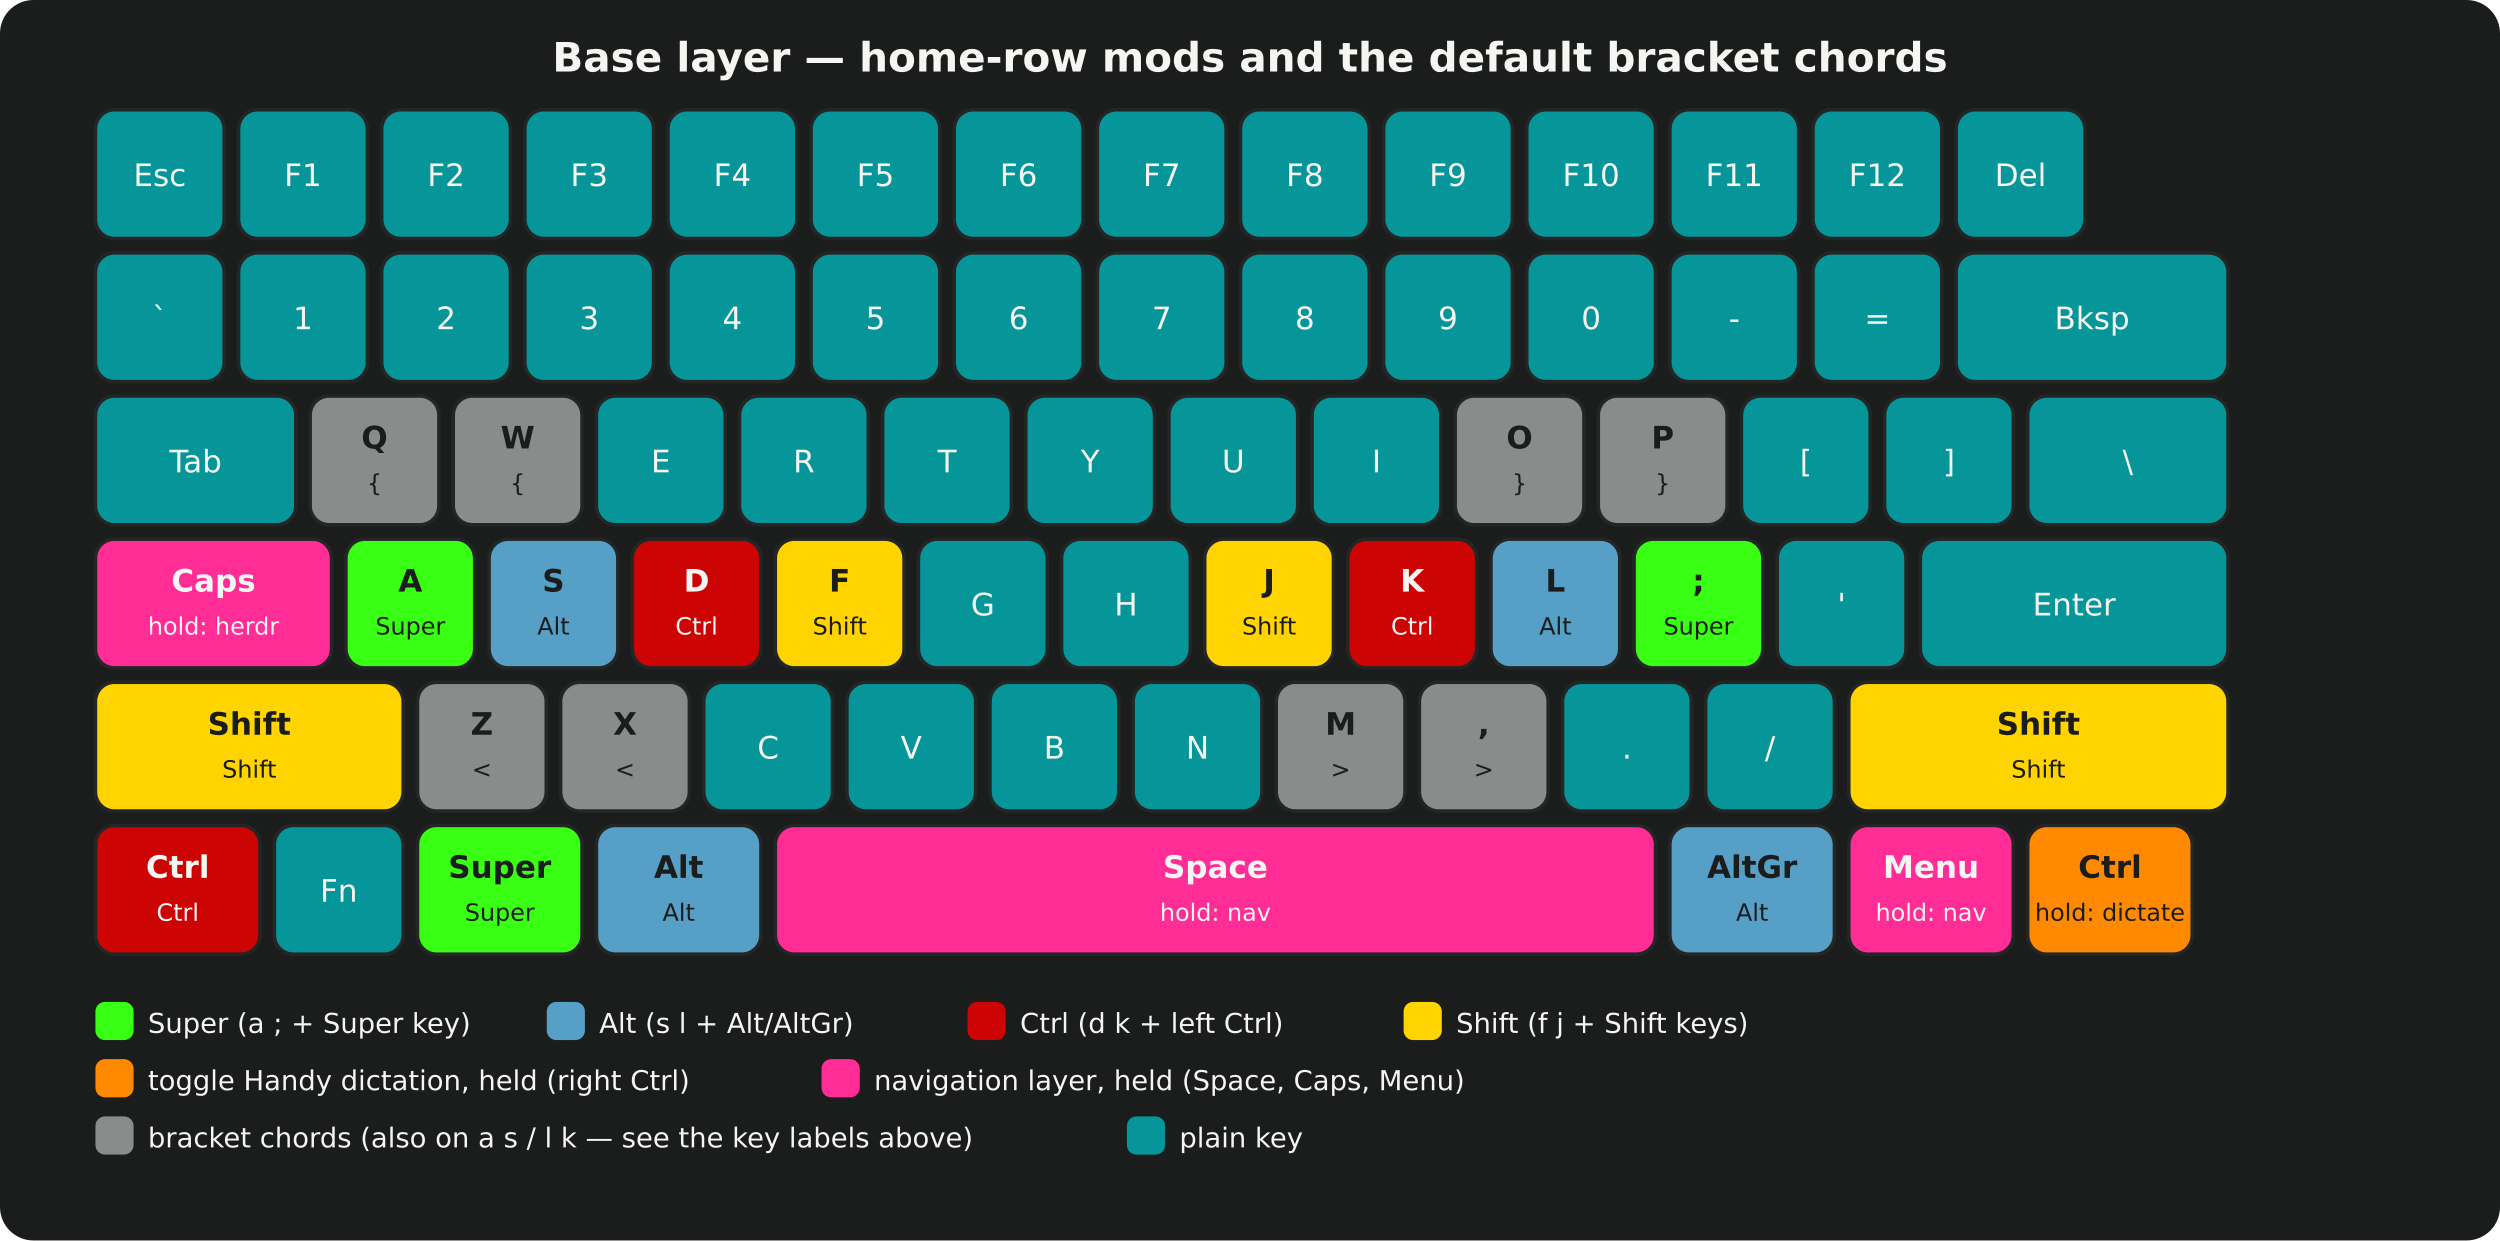
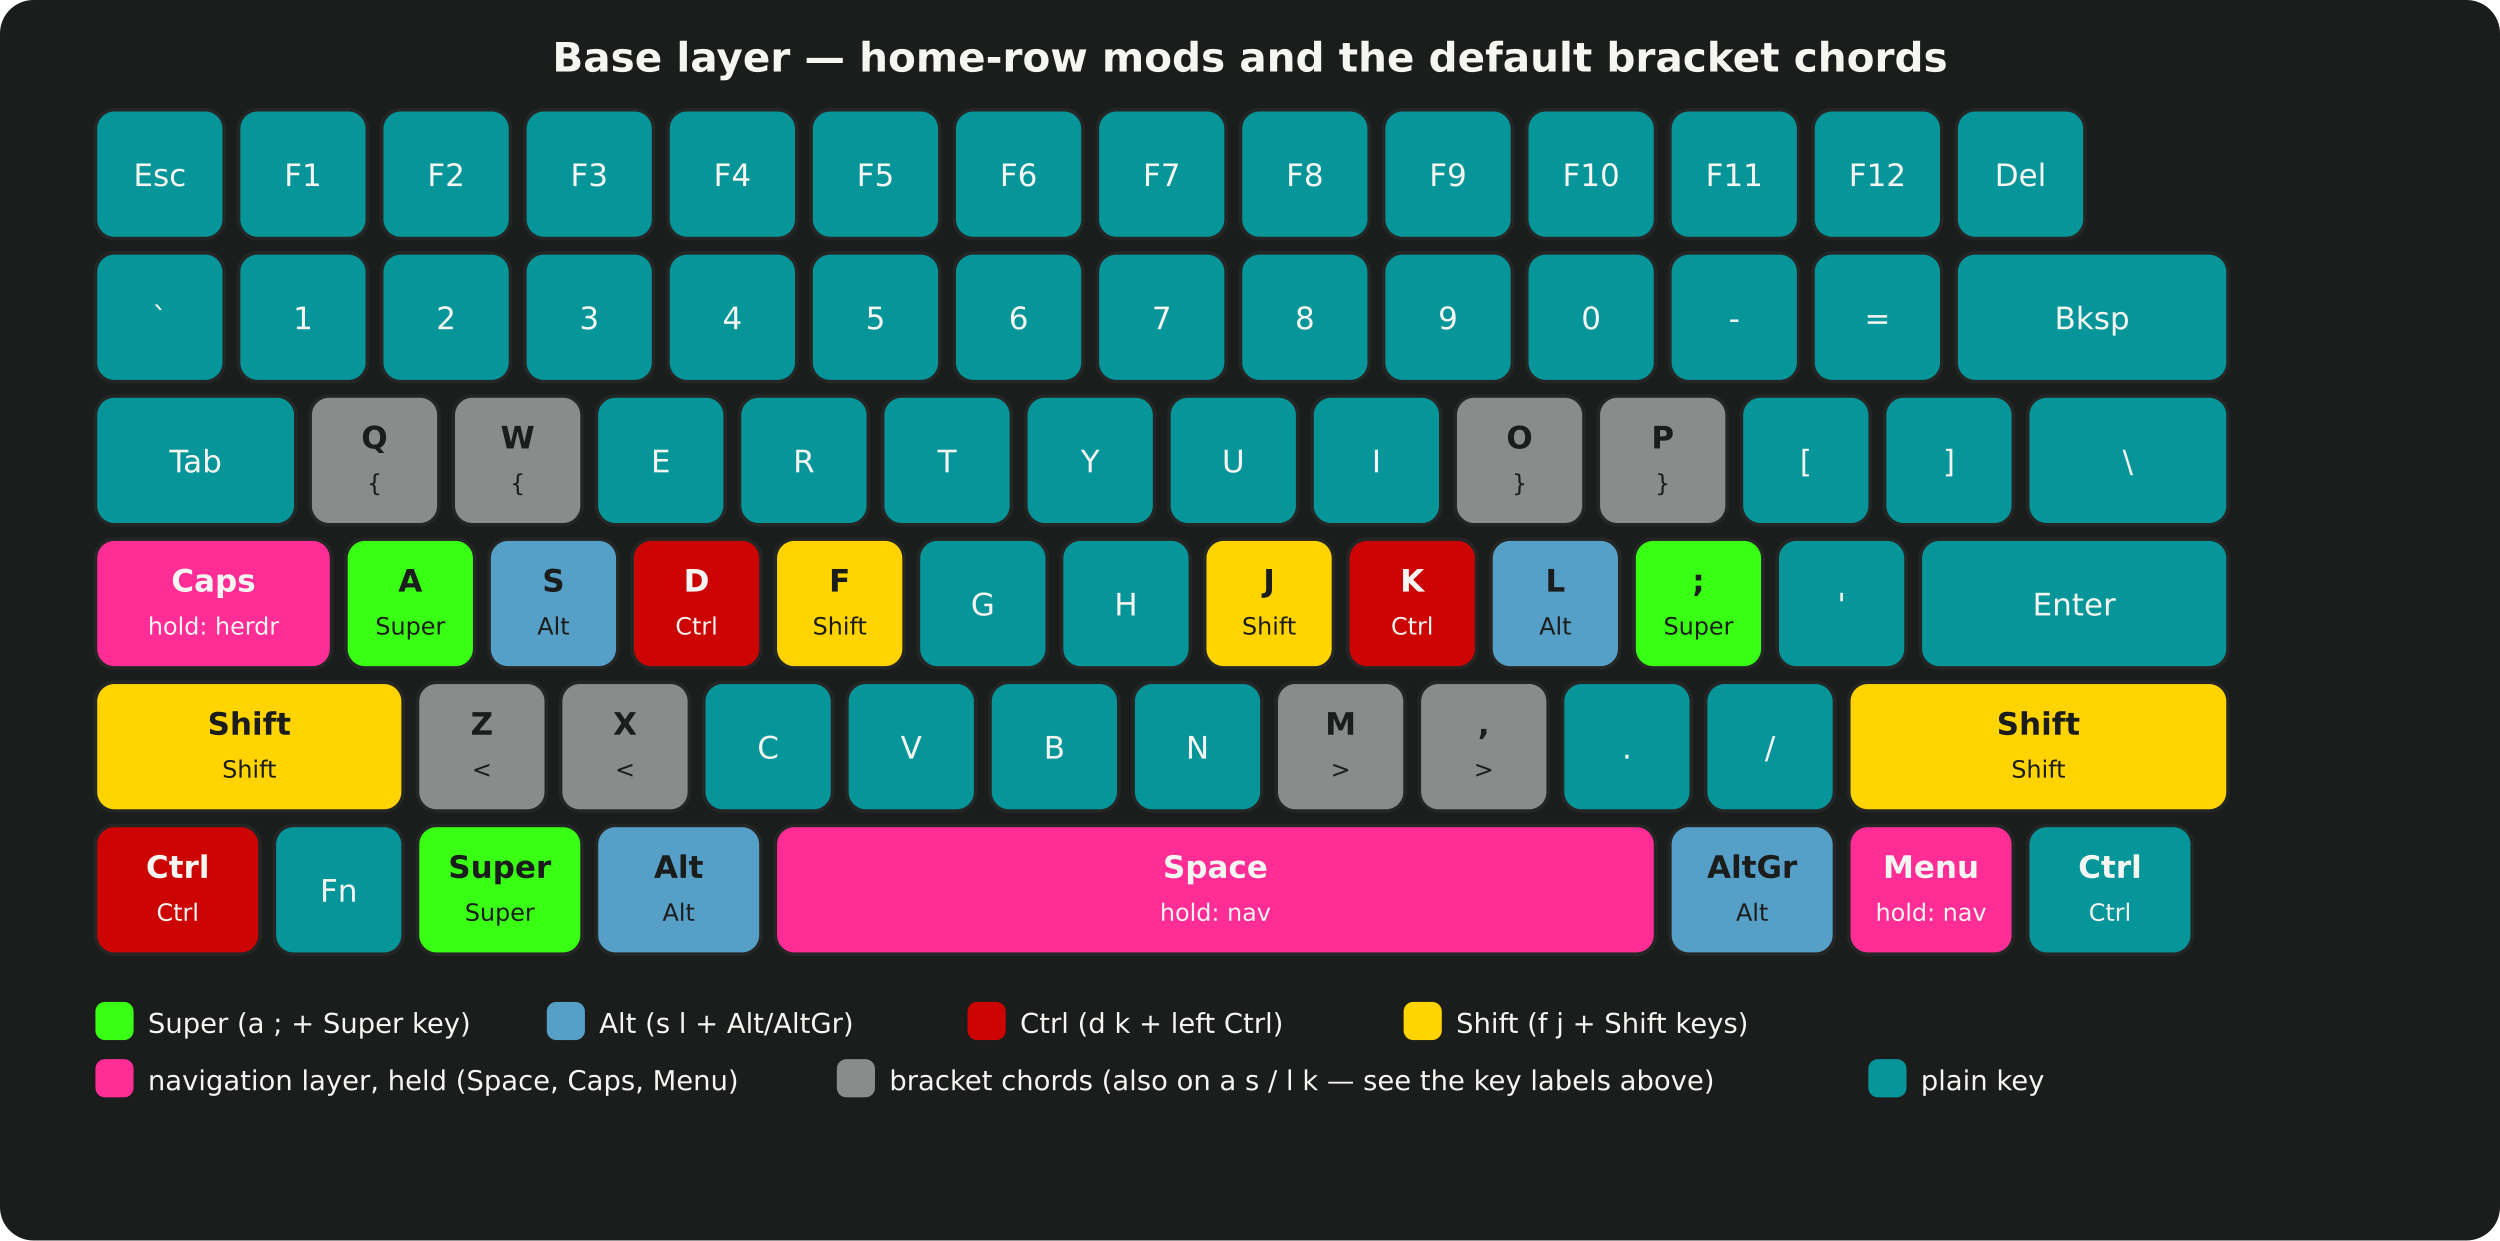
<svg xmlns="http://www.w3.org/2000/svg" width="1048" height="520" viewBox="0 0 1048 520" font-family="Ubuntu, DejaVu Sans, sans-serif">
  <rect width="1048" height="520" rx="14" fill="#1B1C1C" />
  <text x="524.0" y="30" text-anchor="middle" fill="#F5F5F2" font-size="17" font-weight="bold">Base layer — home-row mods and the default bracket chords</text>
  <rect x="40.0" y="46" width="54.0" height="54" rx="8" fill="#06969A" stroke="#242525" stroke-width="1.5" />
  <text x="67.0" y="78.0" text-anchor="middle" fill="#F5F5F2" font-size="13">Esc</text>
  <rect x="100.0" y="46" width="54.0" height="54" rx="8" fill="#06969A" stroke="#242525" stroke-width="1.5" />
  <text x="127.0" y="78.0" text-anchor="middle" fill="#F5F5F2" font-size="13">F1</text>
  <rect x="160.0" y="46" width="54.0" height="54" rx="8" fill="#06969A" stroke="#242525" stroke-width="1.5" />
  <text x="187.0" y="78.0" text-anchor="middle" fill="#F5F5F2" font-size="13">F2</text>
  <rect x="220.0" y="46" width="54.0" height="54" rx="8" fill="#06969A" stroke="#242525" stroke-width="1.5" />
  <text x="247.0" y="78.0" text-anchor="middle" fill="#F5F5F2" font-size="13">F3</text>
  <rect x="280.0" y="46" width="54.0" height="54" rx="8" fill="#06969A" stroke="#242525" stroke-width="1.5" />
  <text x="307.0" y="78.0" text-anchor="middle" fill="#F5F5F2" font-size="13">F4</text>
  <rect x="340.0" y="46" width="54.0" height="54" rx="8" fill="#06969A" stroke="#242525" stroke-width="1.5" />
  <text x="367.0" y="78.0" text-anchor="middle" fill="#F5F5F2" font-size="13">F5</text>
  <rect x="400.0" y="46" width="54.0" height="54" rx="8" fill="#06969A" stroke="#242525" stroke-width="1.5" />
  <text x="427.0" y="78.0" text-anchor="middle" fill="#F5F5F2" font-size="13">F6</text>
  <rect x="460.0" y="46" width="54.0" height="54" rx="8" fill="#06969A" stroke="#242525" stroke-width="1.5" />
  <text x="487.0" y="78.0" text-anchor="middle" fill="#F5F5F2" font-size="13">F7</text>
  <rect x="520.0" y="46" width="54.0" height="54" rx="8" fill="#06969A" stroke="#242525" stroke-width="1.5" />
  <text x="547.0" y="78.0" text-anchor="middle" fill="#F5F5F2" font-size="13">F8</text>
  <rect x="580.0" y="46" width="54.0" height="54" rx="8" fill="#06969A" stroke="#242525" stroke-width="1.5" />
  <text x="607.0" y="78.0" text-anchor="middle" fill="#F5F5F2" font-size="13">F9</text>
  <rect x="640.0" y="46" width="54.0" height="54" rx="8" fill="#06969A" stroke="#242525" stroke-width="1.5" />
  <text x="667.0" y="78.0" text-anchor="middle" fill="#F5F5F2" font-size="13">F10</text>
  <rect x="700.0" y="46" width="54.0" height="54" rx="8" fill="#06969A" stroke="#242525" stroke-width="1.5" />
  <text x="727.0" y="78.0" text-anchor="middle" fill="#F5F5F2" font-size="13">F11</text>
  <rect x="760.0" y="46" width="54.0" height="54" rx="8" fill="#06969A" stroke="#242525" stroke-width="1.5" />
  <text x="787.0" y="78.0" text-anchor="middle" fill="#F5F5F2" font-size="13">F12</text>
  <rect x="820.0" y="46" width="54.0" height="54" rx="8" fill="#06969A" stroke="#242525" stroke-width="1.5" />
  <text x="847.0" y="78.0" text-anchor="middle" fill="#F5F5F2" font-size="13">Del</text>
  <rect x="40.0" y="106" width="54.0" height="54" rx="8" fill="#06969A" stroke="#242525" stroke-width="1.5" />
  <text x="67.0" y="138.0" text-anchor="middle" fill="#F5F5F2" font-size="13">`</text>
  <rect x="100.0" y="106" width="54.0" height="54" rx="8" fill="#06969A" stroke="#242525" stroke-width="1.5" />
  <text x="127.0" y="138.0" text-anchor="middle" fill="#F5F5F2" font-size="13">1</text>
  <rect x="160.0" y="106" width="54.0" height="54" rx="8" fill="#06969A" stroke="#242525" stroke-width="1.5" />
  <text x="187.0" y="138.0" text-anchor="middle" fill="#F5F5F2" font-size="13">2</text>
  <rect x="220.0" y="106" width="54.0" height="54" rx="8" fill="#06969A" stroke="#242525" stroke-width="1.5" />
  <text x="247.0" y="138.0" text-anchor="middle" fill="#F5F5F2" font-size="13">3</text>
  <rect x="280.0" y="106" width="54.0" height="54" rx="8" fill="#06969A" stroke="#242525" stroke-width="1.5" />
  <text x="307.0" y="138.0" text-anchor="middle" fill="#F5F5F2" font-size="13">4</text>
  <rect x="340.0" y="106" width="54.0" height="54" rx="8" fill="#06969A" stroke="#242525" stroke-width="1.5" />
  <text x="367.0" y="138.0" text-anchor="middle" fill="#F5F5F2" font-size="13">5</text>
  <rect x="400.0" y="106" width="54.0" height="54" rx="8" fill="#06969A" stroke="#242525" stroke-width="1.5" />
  <text x="427.0" y="138.0" text-anchor="middle" fill="#F5F5F2" font-size="13">6</text>
  <rect x="460.0" y="106" width="54.0" height="54" rx="8" fill="#06969A" stroke="#242525" stroke-width="1.5" />
  <text x="487.0" y="138.0" text-anchor="middle" fill="#F5F5F2" font-size="13">7</text>
  <rect x="520.0" y="106" width="54.0" height="54" rx="8" fill="#06969A" stroke="#242525" stroke-width="1.5" />
  <text x="547.0" y="138.0" text-anchor="middle" fill="#F5F5F2" font-size="13">8</text>
  <rect x="580.0" y="106" width="54.0" height="54" rx="8" fill="#06969A" stroke="#242525" stroke-width="1.5" />
  <text x="607.0" y="138.0" text-anchor="middle" fill="#F5F5F2" font-size="13">9</text>
  <rect x="640.0" y="106" width="54.0" height="54" rx="8" fill="#06969A" stroke="#242525" stroke-width="1.5" />
  <text x="667.0" y="138.0" text-anchor="middle" fill="#F5F5F2" font-size="13">0</text>
  <rect x="700.0" y="106" width="54.0" height="54" rx="8" fill="#06969A" stroke="#242525" stroke-width="1.5" />
  <text x="727.0" y="138.0" text-anchor="middle" fill="#F5F5F2" font-size="13">-</text>
  <rect x="760.0" y="106" width="54.0" height="54" rx="8" fill="#06969A" stroke="#242525" stroke-width="1.5" />
  <text x="787.0" y="138.0" text-anchor="middle" fill="#F5F5F2" font-size="13">=</text>
  <rect x="820.0" y="106" width="114.0" height="54" rx="8" fill="#06969A" stroke="#242525" stroke-width="1.5" />
  <text x="877.0" y="138.0" text-anchor="middle" fill="#F5F5F2" font-size="13">Bksp</text>
  <rect x="40.0" y="166" width="84.0" height="54" rx="8" fill="#06969A" stroke="#242525" stroke-width="1.5" />
  <text x="82.0" y="198.0" text-anchor="middle" fill="#F5F5F2" font-size="13">Tab</text>
  <rect x="130.0" y="166" width="54.0" height="54" rx="8" fill="#8A8B8B" stroke="#242525" stroke-width="1.5" />
  <text x="157.0" y="188" text-anchor="middle" fill="#1B1C1C" font-size="13" font-weight="bold">Q</text>
  <text x="157.0" y="206" text-anchor="middle" fill="#1B1C1C" font-size="10">{</text>
  <rect x="190.0" y="166" width="54.0" height="54" rx="8" fill="#8A8B8B" stroke="#242525" stroke-width="1.5" />
  <text x="217.0" y="188" text-anchor="middle" fill="#1B1C1C" font-size="13" font-weight="bold">W</text>
  <text x="217.0" y="206" text-anchor="middle" fill="#1B1C1C" font-size="10">{</text>
  <rect x="250.0" y="166" width="54.0" height="54" rx="8" fill="#06969A" stroke="#242525" stroke-width="1.5" />
  <text x="277.0" y="198.0" text-anchor="middle" fill="#F5F5F2" font-size="13">E</text>
  <rect x="310.0" y="166" width="54.0" height="54" rx="8" fill="#06969A" stroke="#242525" stroke-width="1.5" />
  <text x="337.0" y="198.0" text-anchor="middle" fill="#F5F5F2" font-size="13">R</text>
  <rect x="370.0" y="166" width="54.0" height="54" rx="8" fill="#06969A" stroke="#242525" stroke-width="1.5" />
  <text x="397.0" y="198.0" text-anchor="middle" fill="#F5F5F2" font-size="13">T</text>
  <rect x="430.0" y="166" width="54.0" height="54" rx="8" fill="#06969A" stroke="#242525" stroke-width="1.5" />
  <text x="457.0" y="198.0" text-anchor="middle" fill="#F5F5F2" font-size="13">Y</text>
  <rect x="490.0" y="166" width="54.0" height="54" rx="8" fill="#06969A" stroke="#242525" stroke-width="1.5" />
  <text x="517.0" y="198.0" text-anchor="middle" fill="#F5F5F2" font-size="13">U</text>
  <rect x="550.0" y="166" width="54.0" height="54" rx="8" fill="#06969A" stroke="#242525" stroke-width="1.5" />
  <text x="577.0" y="198.0" text-anchor="middle" fill="#F5F5F2" font-size="13">I</text>
  <rect x="610.0" y="166" width="54.0" height="54" rx="8" fill="#8A8B8B" stroke="#242525" stroke-width="1.5" />
  <text x="637.0" y="188" text-anchor="middle" fill="#1B1C1C" font-size="13" font-weight="bold">O</text>
  <text x="637.0" y="206" text-anchor="middle" fill="#1B1C1C" font-size="10">}</text>
  <rect x="670.0" y="166" width="54.0" height="54" rx="8" fill="#8A8B8B" stroke="#242525" stroke-width="1.5" />
  <text x="697.0" y="188" text-anchor="middle" fill="#1B1C1C" font-size="13" font-weight="bold">P</text>
  <text x="697.0" y="206" text-anchor="middle" fill="#1B1C1C" font-size="10">}</text>
  <rect x="730.0" y="166" width="54.0" height="54" rx="8" fill="#06969A" stroke="#242525" stroke-width="1.5" />
  <text x="757.0" y="198.0" text-anchor="middle" fill="#F5F5F2" font-size="13">[</text>
  <rect x="790.0" y="166" width="54.0" height="54" rx="8" fill="#06969A" stroke="#242525" stroke-width="1.5" />
  <text x="817.0" y="198.0" text-anchor="middle" fill="#F5F5F2" font-size="13">]</text>
  <rect x="850.0" y="166" width="84.0" height="54" rx="8" fill="#06969A" stroke="#242525" stroke-width="1.5" />
  <text x="892.0" y="198.0" text-anchor="middle" fill="#F5F5F2" font-size="13">\</text>
  <rect x="40.0" y="226" width="99.0" height="54" rx="8" fill="#FF2D95" stroke="#242525" stroke-width="1.5" />
  <text x="89.5" y="248" text-anchor="middle" fill="#F5F5F2" font-size="13" font-weight="bold">Caps</text>
  <text x="89.5" y="266" text-anchor="middle" fill="#F5F5F2" font-size="10">hold: herdr</text>
  <rect x="145.0" y="226" width="54.0" height="54" rx="8" fill="#39FF14" stroke="#242525" stroke-width="1.5" />
  <text x="172.0" y="248" text-anchor="middle" fill="#1B1C1C" font-size="13" font-weight="bold">A</text>
  <text x="172.0" y="266" text-anchor="middle" fill="#1B1C1C" font-size="10">Super</text>
  <rect x="205.0" y="226" width="54.0" height="54" rx="8" fill="#569FC6" stroke="#242525" stroke-width="1.5" />
  <text x="232.0" y="248" text-anchor="middle" fill="#1B1C1C" font-size="13" font-weight="bold">S</text>
  <text x="232.0" y="266" text-anchor="middle" fill="#1B1C1C" font-size="10">Alt</text>
  <rect x="265.0" y="226" width="54.0" height="54" rx="8" fill="#CC0403" stroke="#242525" stroke-width="1.5" />
  <text x="292.0" y="248" text-anchor="middle" fill="#F5F5F2" font-size="13" font-weight="bold">D</text>
  <text x="292.0" y="266" text-anchor="middle" fill="#F5F5F2" font-size="10">Ctrl</text>
  <rect x="325.0" y="226" width="54.0" height="54" rx="8" fill="#FFD400" stroke="#242525" stroke-width="1.5" />
  <text x="352.0" y="248" text-anchor="middle" fill="#1B1C1C" font-size="13" font-weight="bold">F</text>
  <text x="352.0" y="266" text-anchor="middle" fill="#1B1C1C" font-size="10">Shift</text>
  <rect x="385.0" y="226" width="54.0" height="54" rx="8" fill="#06969A" stroke="#242525" stroke-width="1.5" />
  <text x="412.0" y="258.0" text-anchor="middle" fill="#F5F5F2" font-size="13">G</text>
  <rect x="445.0" y="226" width="54.0" height="54" rx="8" fill="#06969A" stroke="#242525" stroke-width="1.5" />
  <text x="472.0" y="258.0" text-anchor="middle" fill="#F5F5F2" font-size="13">H</text>
  <rect x="505.0" y="226" width="54.0" height="54" rx="8" fill="#FFD400" stroke="#242525" stroke-width="1.5" />
  <text x="532.0" y="248" text-anchor="middle" fill="#1B1C1C" font-size="13" font-weight="bold">J</text>
  <text x="532.0" y="266" text-anchor="middle" fill="#1B1C1C" font-size="10">Shift</text>
  <rect x="565.0" y="226" width="54.0" height="54" rx="8" fill="#CC0403" stroke="#242525" stroke-width="1.5" />
  <text x="592.0" y="248" text-anchor="middle" fill="#F5F5F2" font-size="13" font-weight="bold">K</text>
  <text x="592.0" y="266" text-anchor="middle" fill="#F5F5F2" font-size="10">Ctrl</text>
  <rect x="625.0" y="226" width="54.0" height="54" rx="8" fill="#569FC6" stroke="#242525" stroke-width="1.5" />
  <text x="652.0" y="248" text-anchor="middle" fill="#1B1C1C" font-size="13" font-weight="bold">L</text>
  <text x="652.0" y="266" text-anchor="middle" fill="#1B1C1C" font-size="10">Alt</text>
  <rect x="685.0" y="226" width="54.0" height="54" rx="8" fill="#39FF14" stroke="#242525" stroke-width="1.5" />
  <text x="712.0" y="248" text-anchor="middle" fill="#1B1C1C" font-size="13" font-weight="bold">;</text>
  <text x="712.0" y="266" text-anchor="middle" fill="#1B1C1C" font-size="10">Super</text>
  <rect x="745.0" y="226" width="54.0" height="54" rx="8" fill="#06969A" stroke="#242525" stroke-width="1.5" />
  <text x="772.0" y="258.0" text-anchor="middle" fill="#F5F5F2" font-size="13">'</text>
  <rect x="805.0" y="226" width="129.0" height="54" rx="8" fill="#06969A" stroke="#242525" stroke-width="1.5" />
  <text x="869.5" y="258.0" text-anchor="middle" fill="#F5F5F2" font-size="13">Enter</text>
  <rect x="40.0" y="286" width="129.0" height="54" rx="8" fill="#FFD400" stroke="#242525" stroke-width="1.5" />
  <text x="104.5" y="308" text-anchor="middle" fill="#1B1C1C" font-size="13" font-weight="bold">Shift</text>
  <text x="104.5" y="326" text-anchor="middle" fill="#1B1C1C" font-size="10">Shift</text>
  <rect x="175.0" y="286" width="54.0" height="54" rx="8" fill="#8A8B8B" stroke="#242525" stroke-width="1.5" />
  <text x="202.0" y="308" text-anchor="middle" fill="#1B1C1C" font-size="13" font-weight="bold">Z</text>
  <text x="202.0" y="326" text-anchor="middle" fill="#1B1C1C" font-size="10">&lt;</text>
  <rect x="235.0" y="286" width="54.0" height="54" rx="8" fill="#8A8B8B" stroke="#242525" stroke-width="1.5" />
  <text x="262.0" y="308" text-anchor="middle" fill="#1B1C1C" font-size="13" font-weight="bold">X</text>
  <text x="262.0" y="326" text-anchor="middle" fill="#1B1C1C" font-size="10">&lt;</text>
  <rect x="295.0" y="286" width="54.0" height="54" rx="8" fill="#06969A" stroke="#242525" stroke-width="1.5" />
  <text x="322.0" y="318.0" text-anchor="middle" fill="#F5F5F2" font-size="13">C</text>
  <rect x="355.0" y="286" width="54.0" height="54" rx="8" fill="#06969A" stroke="#242525" stroke-width="1.5" />
  <text x="382.0" y="318.0" text-anchor="middle" fill="#F5F5F2" font-size="13">V</text>
  <rect x="415.0" y="286" width="54.0" height="54" rx="8" fill="#06969A" stroke="#242525" stroke-width="1.5" />
  <text x="442.0" y="318.0" text-anchor="middle" fill="#F5F5F2" font-size="13">B</text>
  <rect x="475.0" y="286" width="54.0" height="54" rx="8" fill="#06969A" stroke="#242525" stroke-width="1.5" />
  <text x="502.0" y="318.0" text-anchor="middle" fill="#F5F5F2" font-size="13">N</text>
  <rect x="535.0" y="286" width="54.0" height="54" rx="8" fill="#8A8B8B" stroke="#242525" stroke-width="1.5" />
  <text x="562.0" y="308" text-anchor="middle" fill="#1B1C1C" font-size="13" font-weight="bold">M</text>
  <text x="562.0" y="326" text-anchor="middle" fill="#1B1C1C" font-size="10">&gt;</text>
  <rect x="595.0" y="286" width="54.0" height="54" rx="8" fill="#8A8B8B" stroke="#242525" stroke-width="1.5" />
  <text x="622.0" y="308" text-anchor="middle" fill="#1B1C1C" font-size="13" font-weight="bold">,</text>
  <text x="622.0" y="326" text-anchor="middle" fill="#1B1C1C" font-size="10">&gt;</text>
  <rect x="655.0" y="286" width="54.0" height="54" rx="8" fill="#06969A" stroke="#242525" stroke-width="1.5" />
  <text x="682.0" y="318.0" text-anchor="middle" fill="#F5F5F2" font-size="13">.</text>
  <rect x="715.0" y="286" width="54.0" height="54" rx="8" fill="#06969A" stroke="#242525" stroke-width="1.5" />
  <text x="742.0" y="318.0" text-anchor="middle" fill="#F5F5F2" font-size="13">/</text>
  <rect x="775.0" y="286" width="159.0" height="54" rx="8" fill="#FFD400" stroke="#242525" stroke-width="1.5" />
  <text x="854.5" y="308" text-anchor="middle" fill="#1B1C1C" font-size="13" font-weight="bold">Shift</text>
  <text x="854.5" y="326" text-anchor="middle" fill="#1B1C1C" font-size="10">Shift</text>
  <rect x="40.0" y="346" width="69.0" height="54" rx="8" fill="#CC0403" stroke="#242525" stroke-width="1.5" />
  <text x="74.5" y="368" text-anchor="middle" fill="#F5F5F2" font-size="13" font-weight="bold">Ctrl</text>
  <text x="74.5" y="386" text-anchor="middle" fill="#F5F5F2" font-size="10">Ctrl</text>
  <rect x="115.0" y="346" width="54.0" height="54" rx="8" fill="#06969A" stroke="#242525" stroke-width="1.5" />
  <text x="142.0" y="378.0" text-anchor="middle" fill="#F5F5F2" font-size="13">Fn</text>
  <rect x="175.0" y="346" width="69.0" height="54" rx="8" fill="#39FF14" stroke="#242525" stroke-width="1.5" />
  <text x="209.5" y="368" text-anchor="middle" fill="#1B1C1C" font-size="13" font-weight="bold">Super</text>
  <text x="209.5" y="386" text-anchor="middle" fill="#1B1C1C" font-size="10">Super</text>
  <rect x="250.0" y="346" width="69.0" height="54" rx="8" fill="#569FC6" stroke="#242525" stroke-width="1.5" />
  <text x="284.5" y="368" text-anchor="middle" fill="#1B1C1C" font-size="13" font-weight="bold">Alt</text>
  <text x="284.5" y="386" text-anchor="middle" fill="#1B1C1C" font-size="10">Alt</text>
  <rect x="325.0" y="346" width="369.0" height="54" rx="8" fill="#FF2D95" stroke="#242525" stroke-width="1.5" />
  <text x="509.5" y="368" text-anchor="middle" fill="#F5F5F2" font-size="13" font-weight="bold">Space</text>
  <text x="509.5" y="386" text-anchor="middle" fill="#F5F5F2" font-size="10">hold: nav</text>
  <rect x="700.0" y="346" width="69.0" height="54" rx="8" fill="#569FC6" stroke="#242525" stroke-width="1.5" />
  <text x="734.5" y="368" text-anchor="middle" fill="#1B1C1C" font-size="13" font-weight="bold">AltGr</text>
  <text x="734.5" y="386" text-anchor="middle" fill="#1B1C1C" font-size="10">Alt</text>
  <rect x="775.0" y="346" width="69.0" height="54" rx="8" fill="#FF2D95" stroke="#242525" stroke-width="1.5" />
  <text x="809.5" y="368" text-anchor="middle" fill="#F5F5F2" font-size="13" font-weight="bold">Menu</text>
  <text x="809.5" y="386" text-anchor="middle" fill="#F5F5F2" font-size="10">hold: nav</text>
-   <rect x="850.0" y="346" width="69.0" height="54" rx="8" fill="#FF8A00" stroke="#242525" stroke-width="1.5" />
-   <text x="884.5" y="368" text-anchor="middle" fill="#1B1C1C" font-size="13" font-weight="bold">Ctrl</text>
-   <text x="884.5" y="386" text-anchor="middle" fill="#1B1C1C" font-size="10">hold: dictate</text>
+   <rect x="850.0" y="346" width="69.0" height="54" rx="8" fill="#06969A" stroke="#242525" stroke-width="1.5" />
+   <text x="884.5" y="368" text-anchor="middle" fill="#F5F5F2" font-size="13" font-weight="bold">Ctrl</text>
+   <text x="884.5" y="386" text-anchor="middle" fill="#F5F5F2" font-size="10">Ctrl</text>
  <rect x="40.0" y="420" width="16" height="16" rx="4" fill="#39FF14" />
  <text x="62.0" y="433" fill="#F5F5F2" font-size="11.5">Super (a ; + Super key)</text>
  <rect x="229.2" y="420" width="16" height="16" rx="4" fill="#569FC6" />
  <text x="251.2" y="433" fill="#F5F5F2" font-size="11.5">Alt (s l + Alt/AltGr)</text>
  <rect x="405.6" y="420" width="16" height="16" rx="4" fill="#CC0403" />
  <text x="427.6" y="433" fill="#F5F5F2" font-size="11.5">Ctrl (d k + left Ctrl)</text>
  <rect x="588.4" y="420" width="16" height="16" rx="4" fill="#FFD400" />
  <text x="610.4" y="433" fill="#F5F5F2" font-size="11.5">Shift (f j + Shift keys)</text>
-   <rect x="40.0" y="444" width="16" height="16" rx="4" fill="#FF8A00" />
-   <text x="62.0" y="457" fill="#F5F5F2" font-size="11.5">toggle Handy dictation, held (right Ctrl)</text>
-   <rect x="344.4" y="444" width="16" height="16" rx="4" fill="#FF2D95" />
-   <text x="366.4" y="457" fill="#F5F5F2" font-size="11.5">navigation layer, held (Space, Caps, Menu)</text>
-   <rect x="40.0" y="468" width="16" height="16" rx="4" fill="#8A8B8B" />
-   <text x="62.0" y="481" fill="#F5F5F2" font-size="11.5">bracket chords (also on a s / l k — see the key labels above)</text>
-   <rect x="472.4" y="468" width="16" height="16" rx="4" fill="#06969A" />
-   <text x="494.4" y="481" fill="#F5F5F2" font-size="11.5">plain key</text>
+   <rect x="40.0" y="444" width="16" height="16" rx="4" fill="#FF2D95" />
+   <text x="62.0" y="457" fill="#F5F5F2" font-size="11.5">navigation layer, held (Space, Caps, Menu)</text>
+   <rect x="350.8" y="444" width="16" height="16" rx="4" fill="#8A8B8B" />
+   <text x="372.8" y="457" fill="#F5F5F2" font-size="11.5">bracket chords (also on a s / l k — see the key labels above)</text>
+   <rect x="783.2" y="444" width="16" height="16" rx="4" fill="#06969A" />
+   <text x="805.2" y="457" fill="#F5F5F2" font-size="11.5">plain key</text>
</svg>
